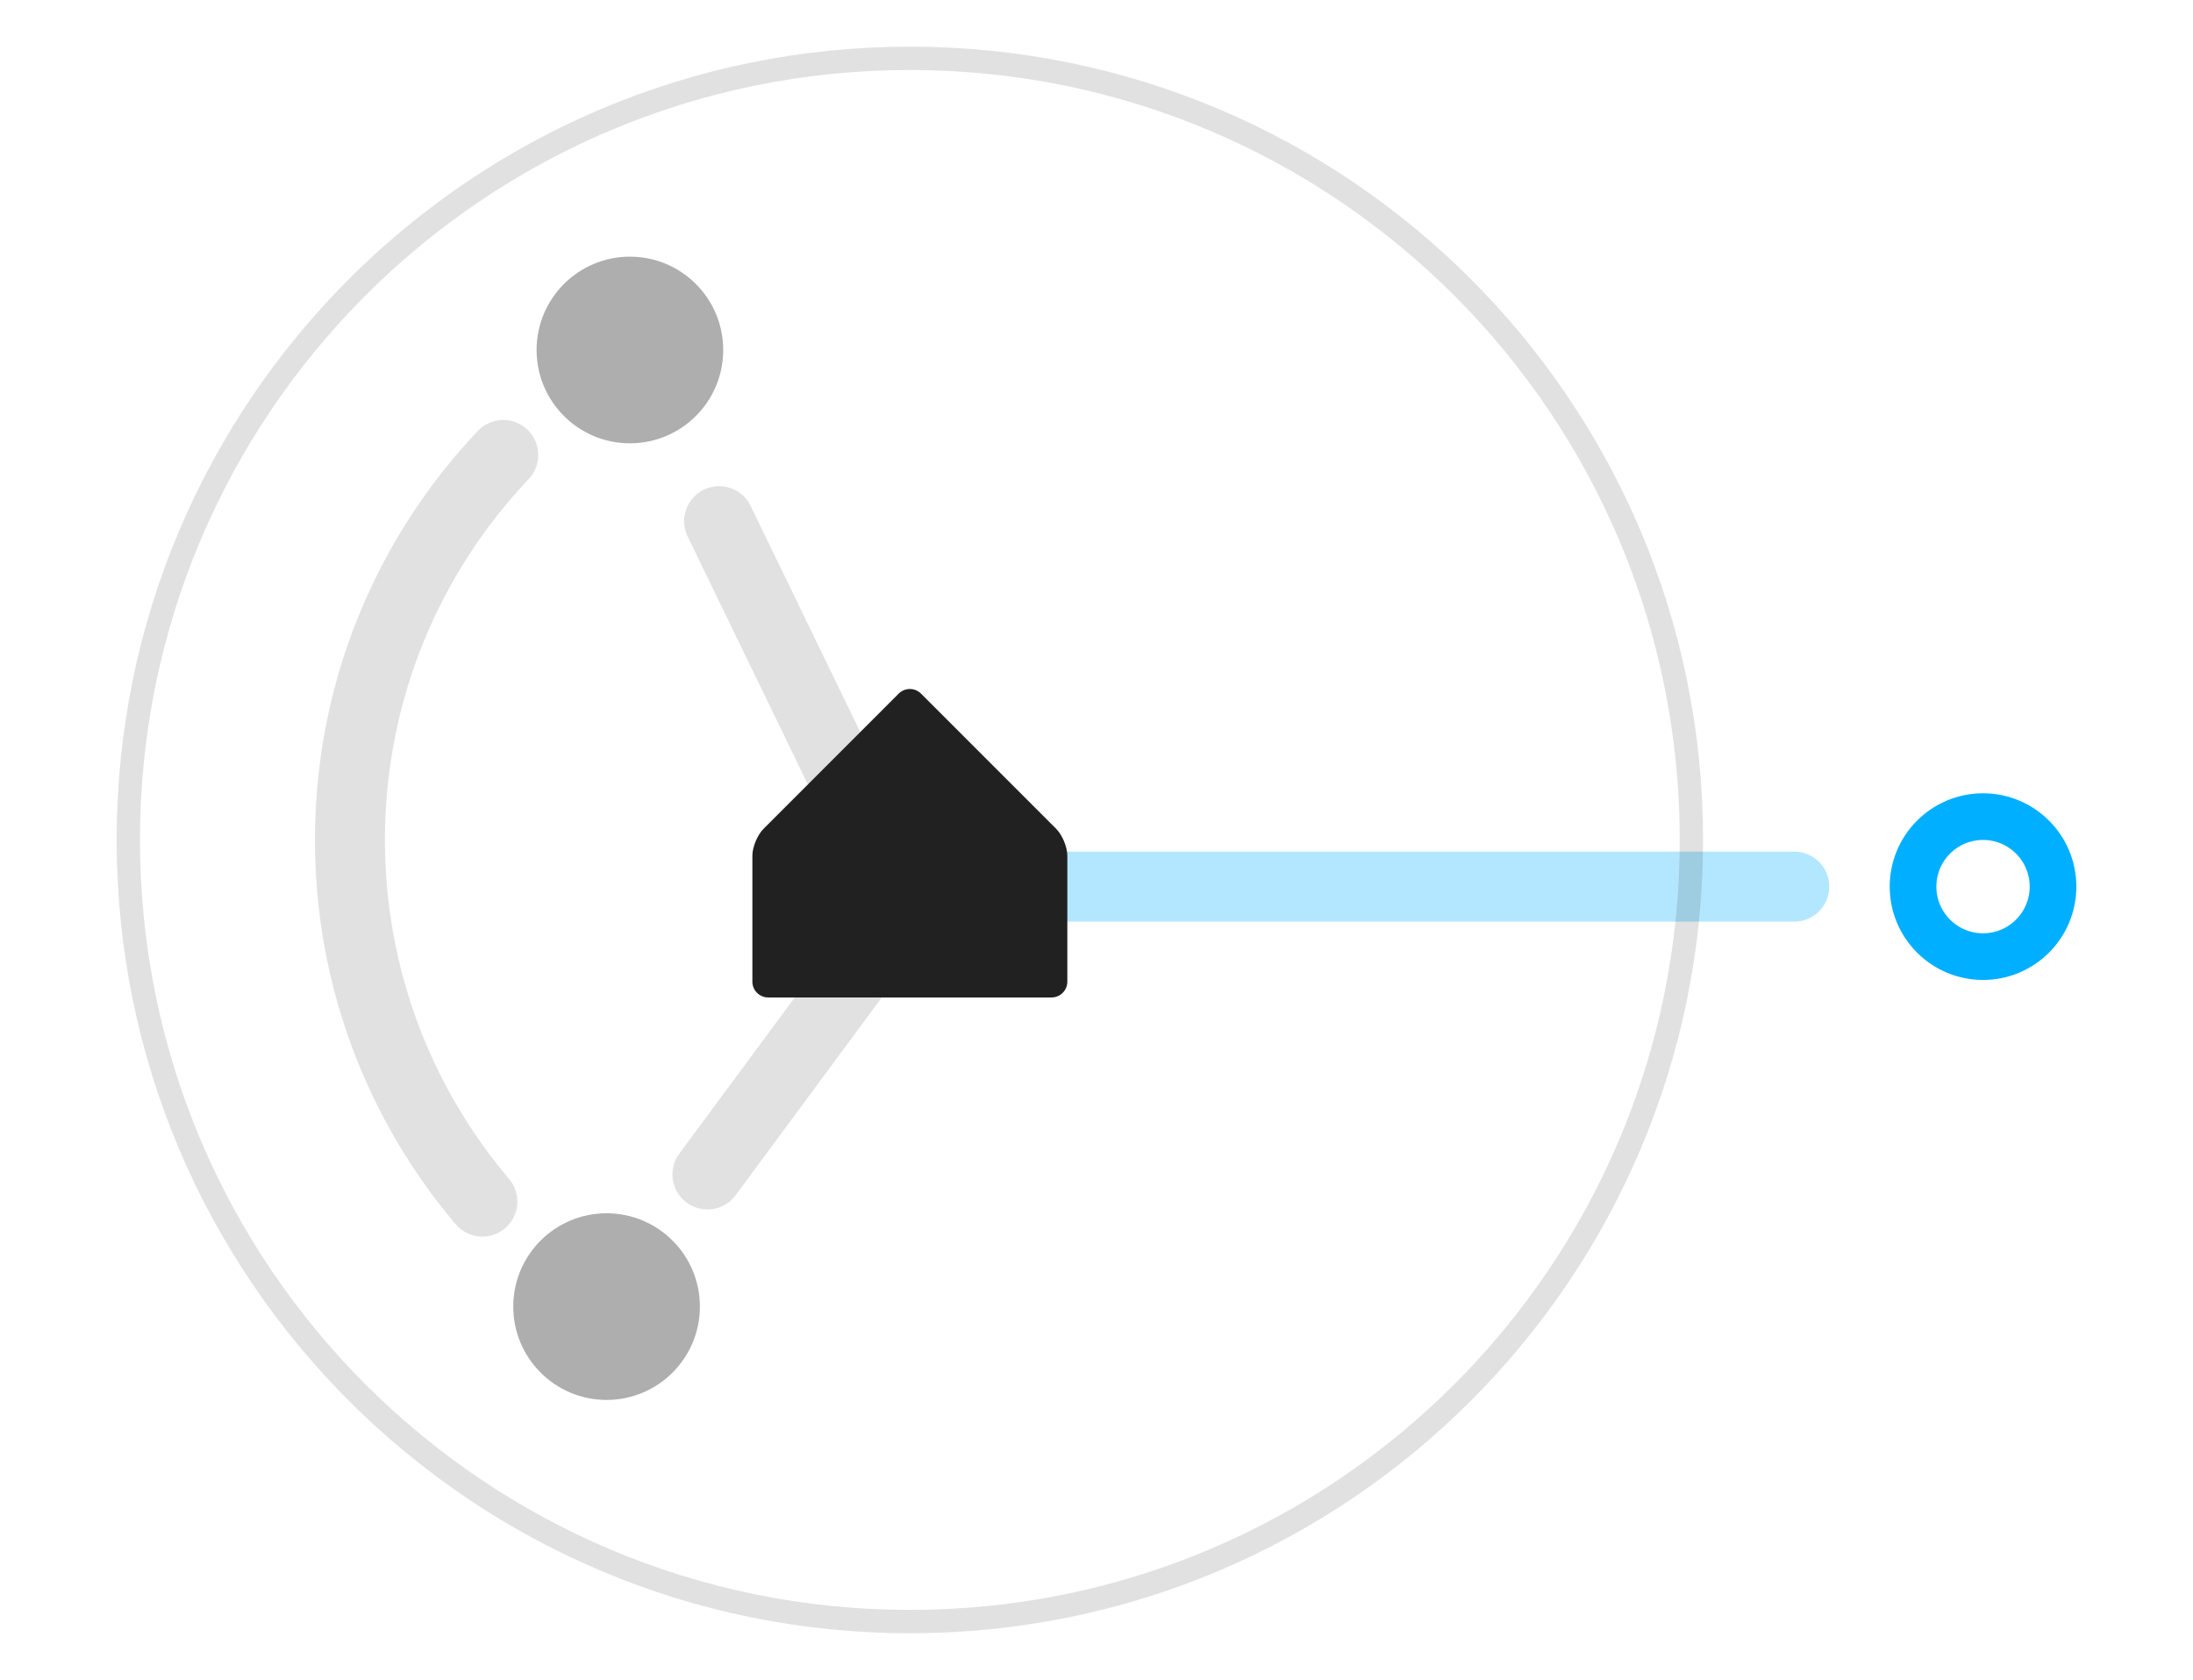
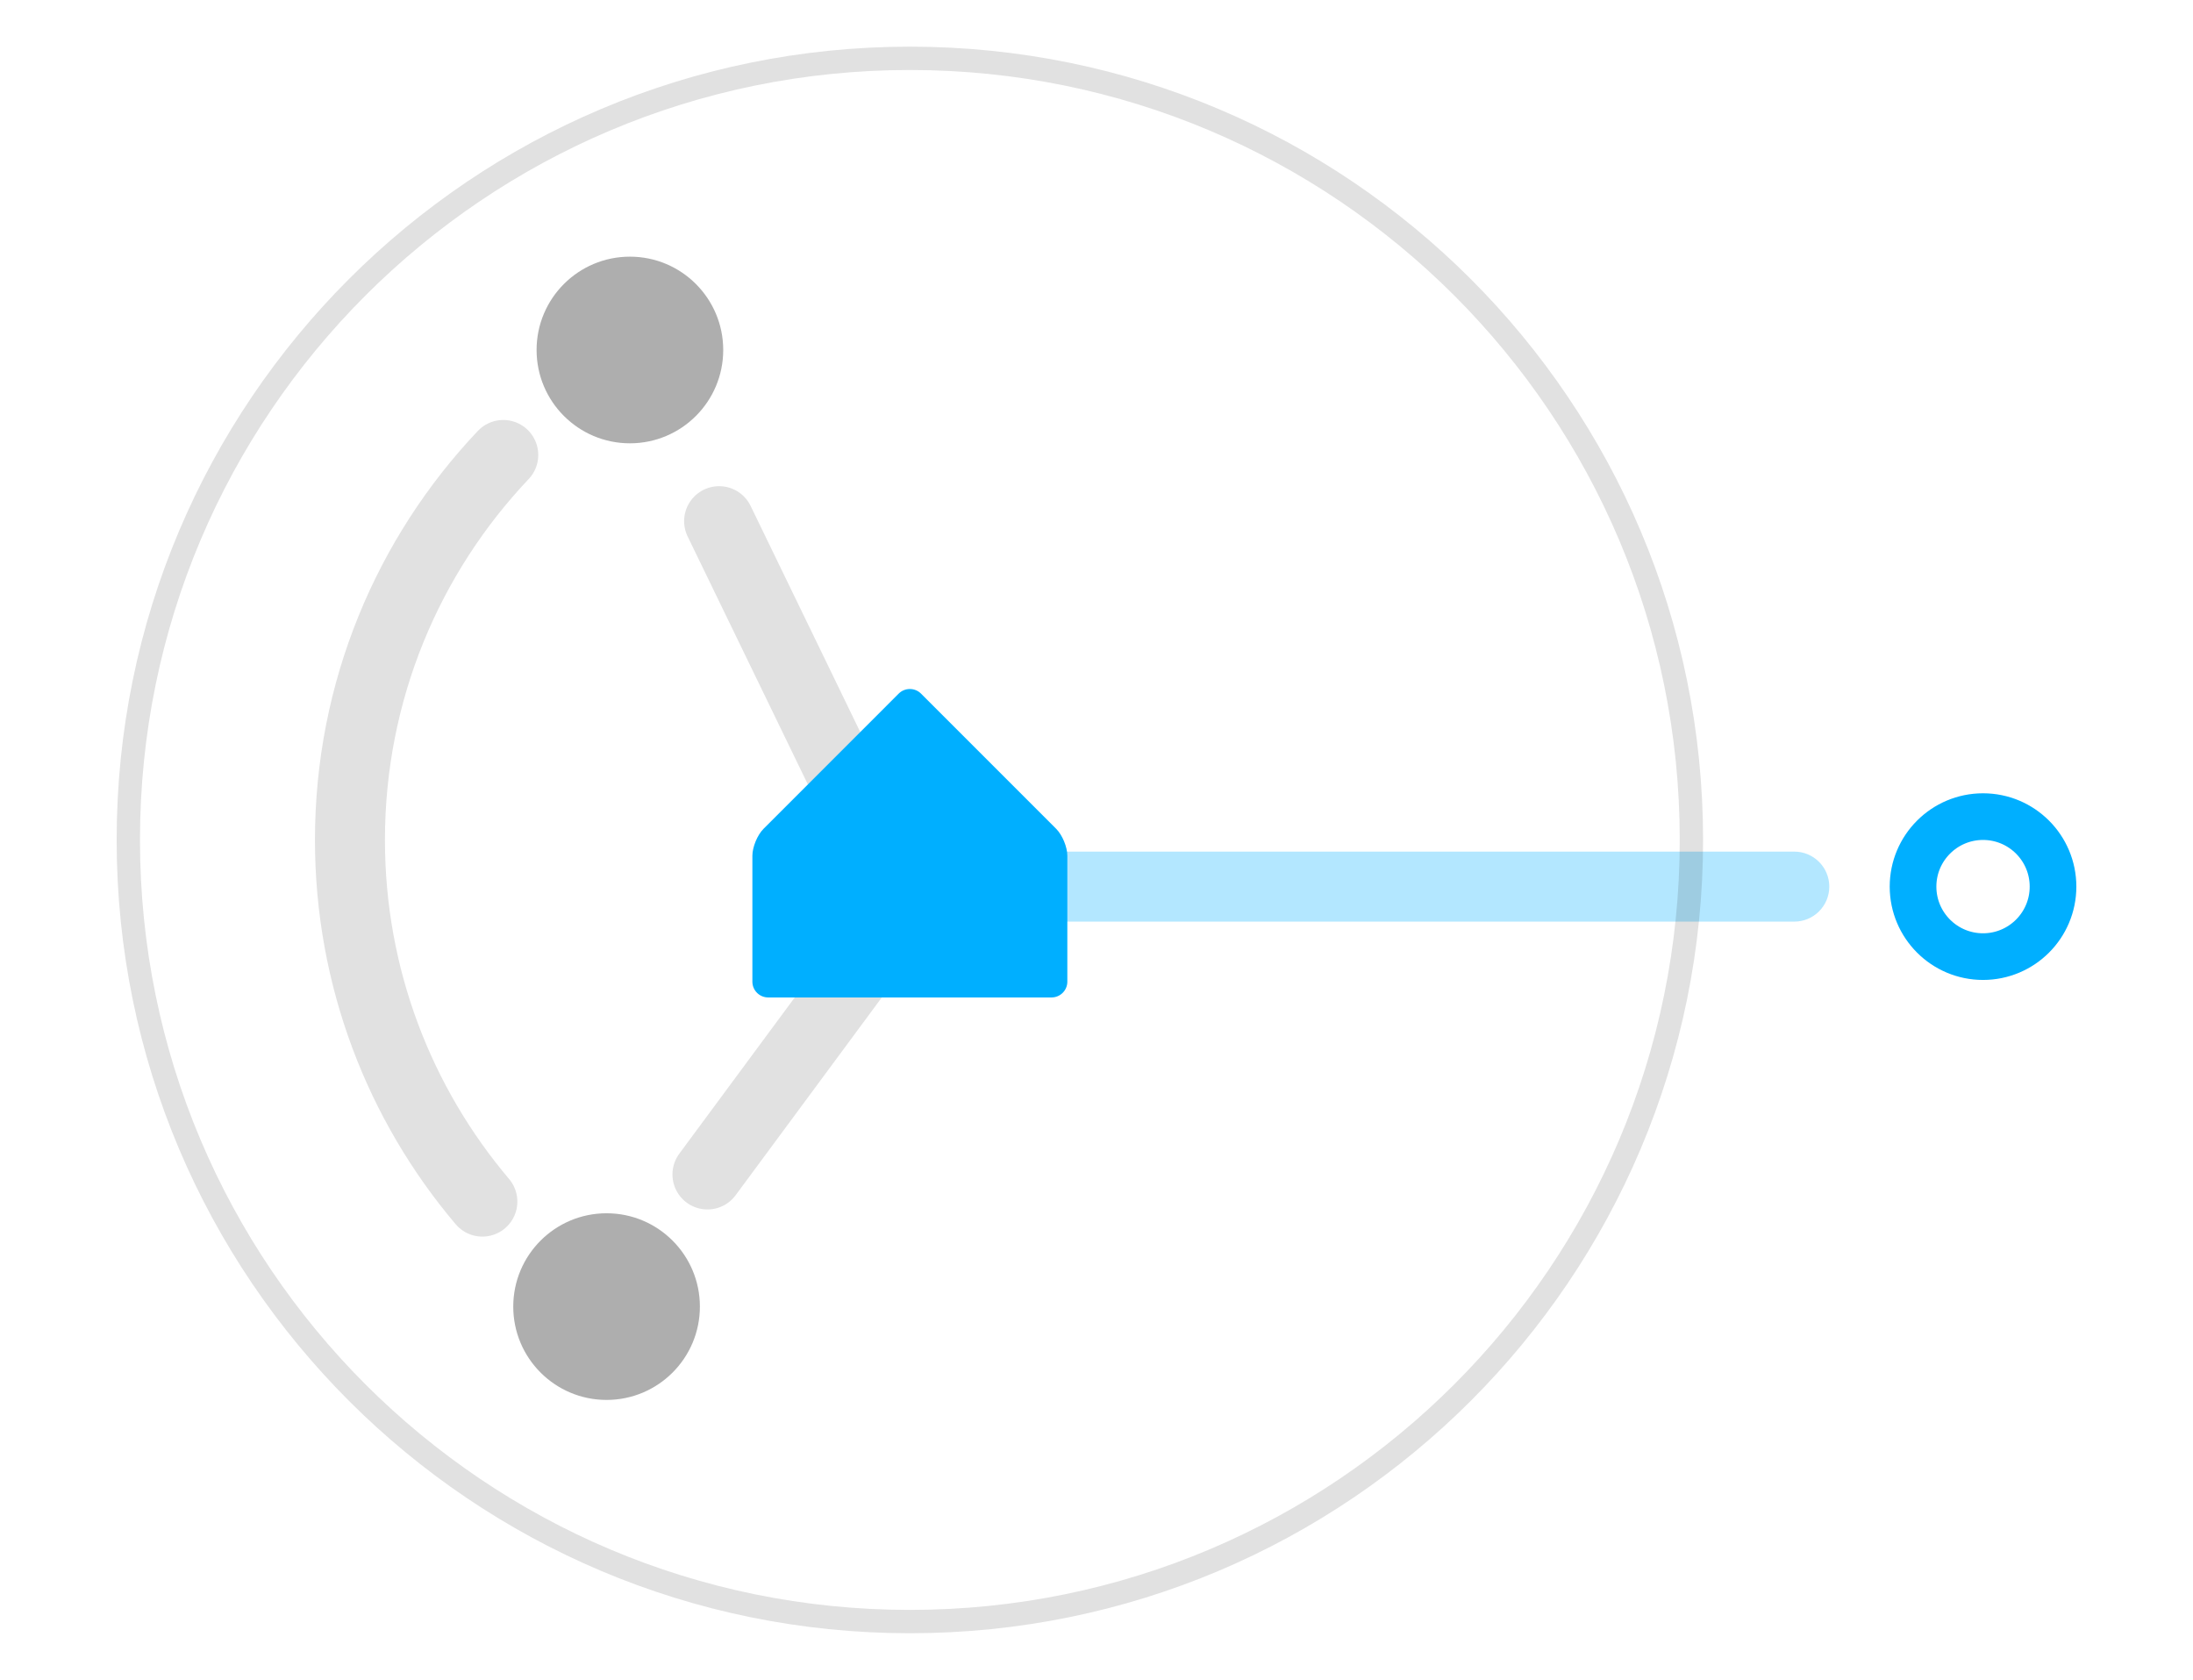
<svg xmlns="http://www.w3.org/2000/svg" width="94" height="72" viewBox="0 0 94 72" fill="none">
-   <path d="M76.91 39.5C77.739 39.5 78.41 38.828 78.41 38C78.41 37.172 77.739 36.5 76.91 36.5V39.5ZM37.5 39.5L76.91 39.5V36.5L37.5 36.5L37.5 39.5Z" fill="#00AFFF" fill-opacity="0.3" />
+   <path d="M76.91 39.5C77.739 39.5 78.41 38.828 78.41 38C78.41 37.172 77.739 36.5 76.91 36.5V39.5ZM37.5 38L37.5 39.5L76.91 39.5V38V36.5L37.5 36.5L37.5 38Z" fill="#00AFFF" fill-opacity="0.3" />
  <path d="M30.824 22.337L38.824 38.837L30.324 50.337" stroke="black" stroke-opacity="0.12" stroke-width="3" stroke-linecap="round" />
-   <mask id="mask0_1110_23734" style="mask-type:alpha" maskUnits="userSpaceOnUse" x="30" y="27" width="18" height="18">
+   <mask id="mask0_2_779" style="mask-type:alpha" maskUnits="userSpaceOnUse" x="30" y="27" width="18" height="18">
    <path d="M45.75 42.075C45.75 42.446 45.446 42.75 45.075 42.75H32.925C32.554 42.75 32.25 42.446 32.25 42.075V36.675C32.25 36.304 32.465 35.785 32.728 35.522L38.522 29.727C38.785 29.465 39.214 29.465 39.477 29.727L45.272 35.523C45.535 35.786 45.75 36.304 45.75 36.675V42.075Z" fill="black" />
  </mask>
-   <g mask="url(#mask0_1110_23734)">
-     <rect x="30" y="27" width="18" height="18" fill="#212121" />
+   <g mask="url(#mask0_2_779)">
+     <rect x="30" y="27" width="18" height="18" fill="#00AFFF" />
  </g>
-   <path d="M82 38C82 36.343 83.343 35 85 35C86.657 35 88 36.343 88 38C88 39.657 86.657 41 85 41C83.343 41 82 39.657 82 38Z" stroke="#00AFFF" stroke-width="2" />
+   <path d="M85 35C86.657 35 88 36.343 88 38C88 39.657 86.657 41 85 41C83.343 41 82 39.657 82 38C82 36.343 83.343 35 85 35Z" stroke="#00AFFF" stroke-width="2" />
  <rect x="23" y="11" width="8" height="8" rx="4" fill="black" fill-opacity="0.32" />
  <rect x="22" y="52" width="8" height="8" rx="4" fill="black" fill-opacity="0.32" />
  <path d="M21.572 19.5C17.498 23.801 15 29.609 15 36C15 41.908 17.135 47.318 20.676 51.5" stroke="black" stroke-opacity="0.12" stroke-width="3" stroke-linecap="round" />
  <circle cx="39" cy="36" r="33.5" stroke="black" stroke-opacity="0.12" />
</svg>
